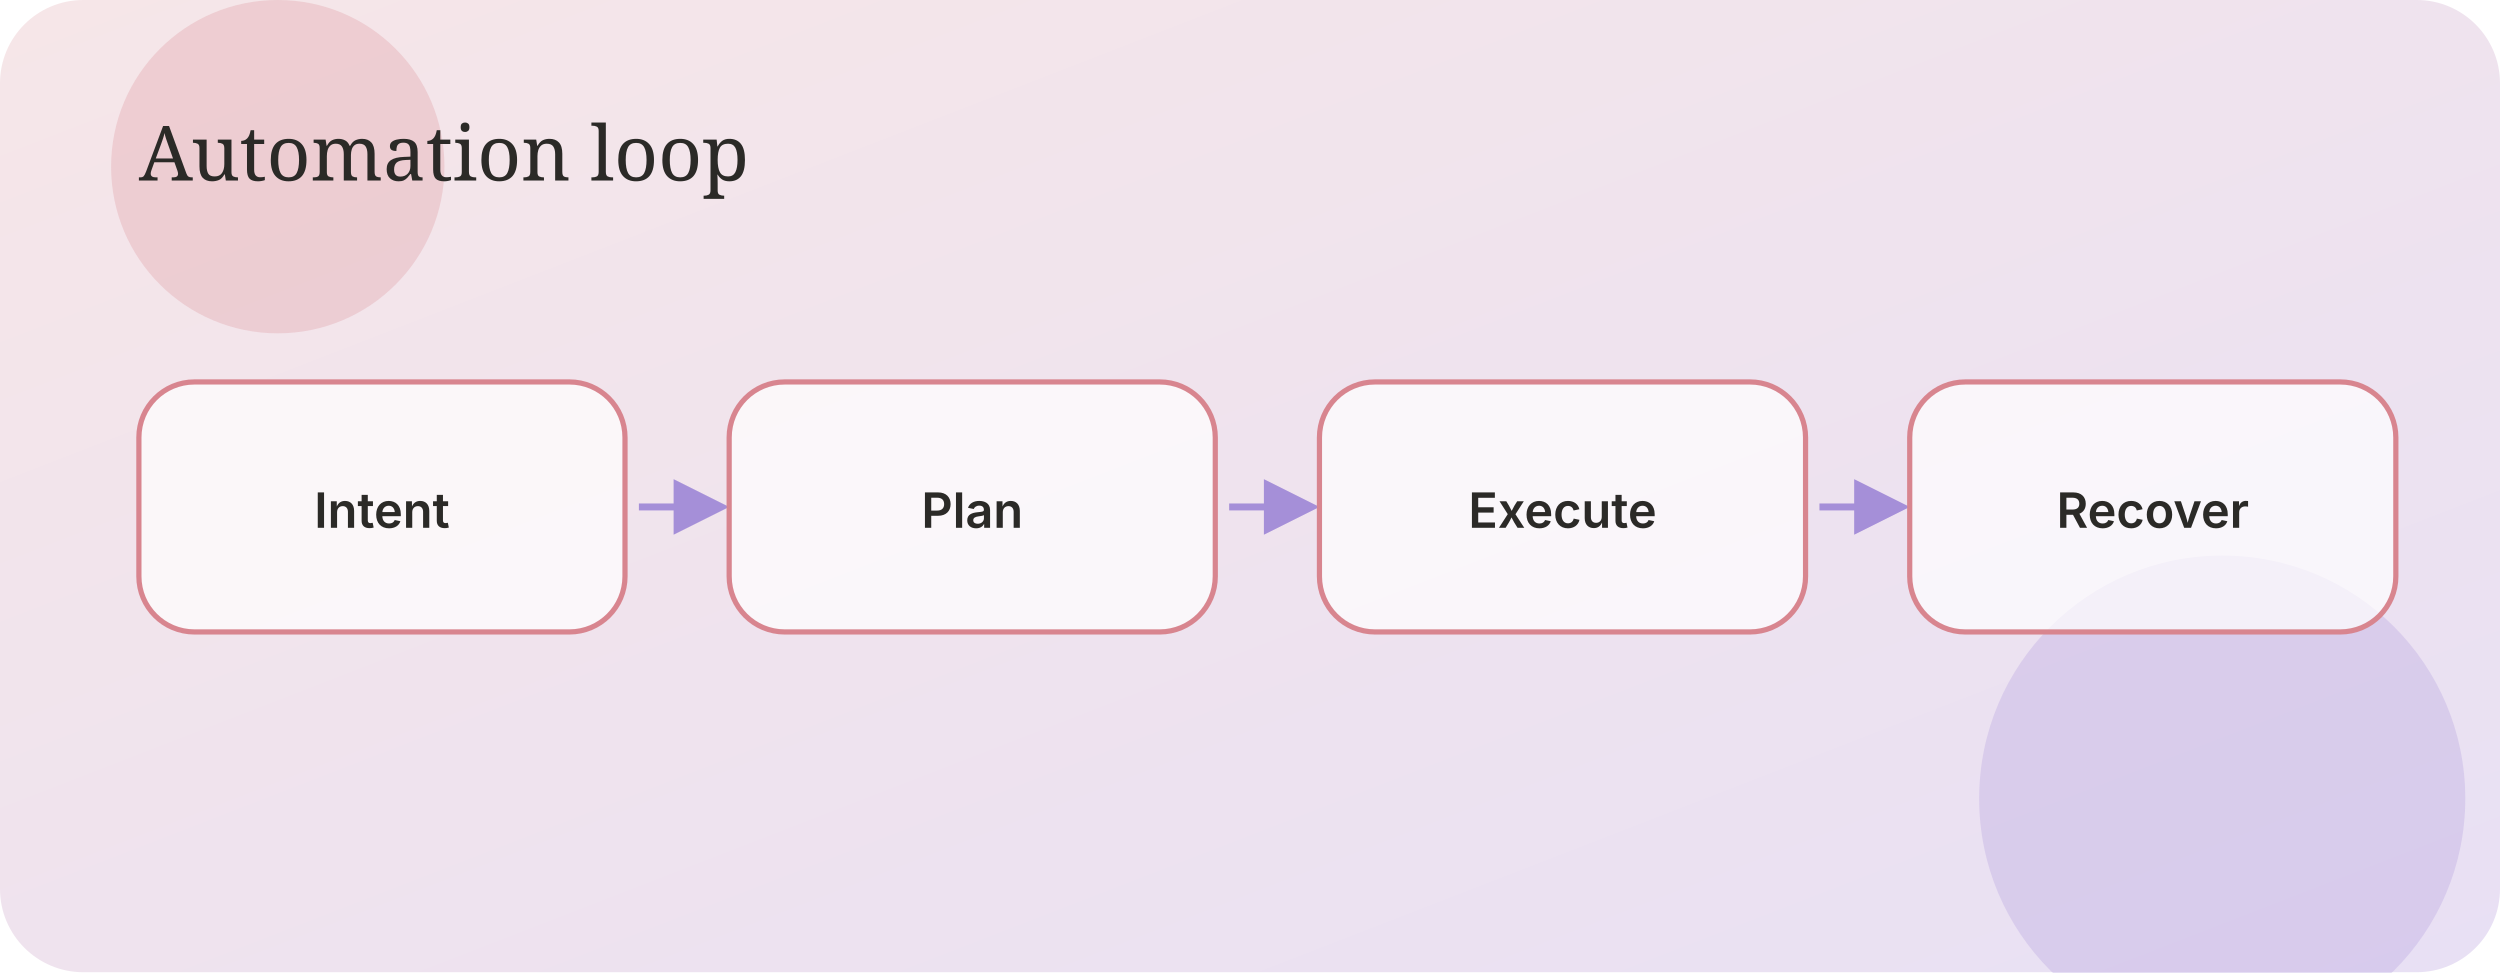
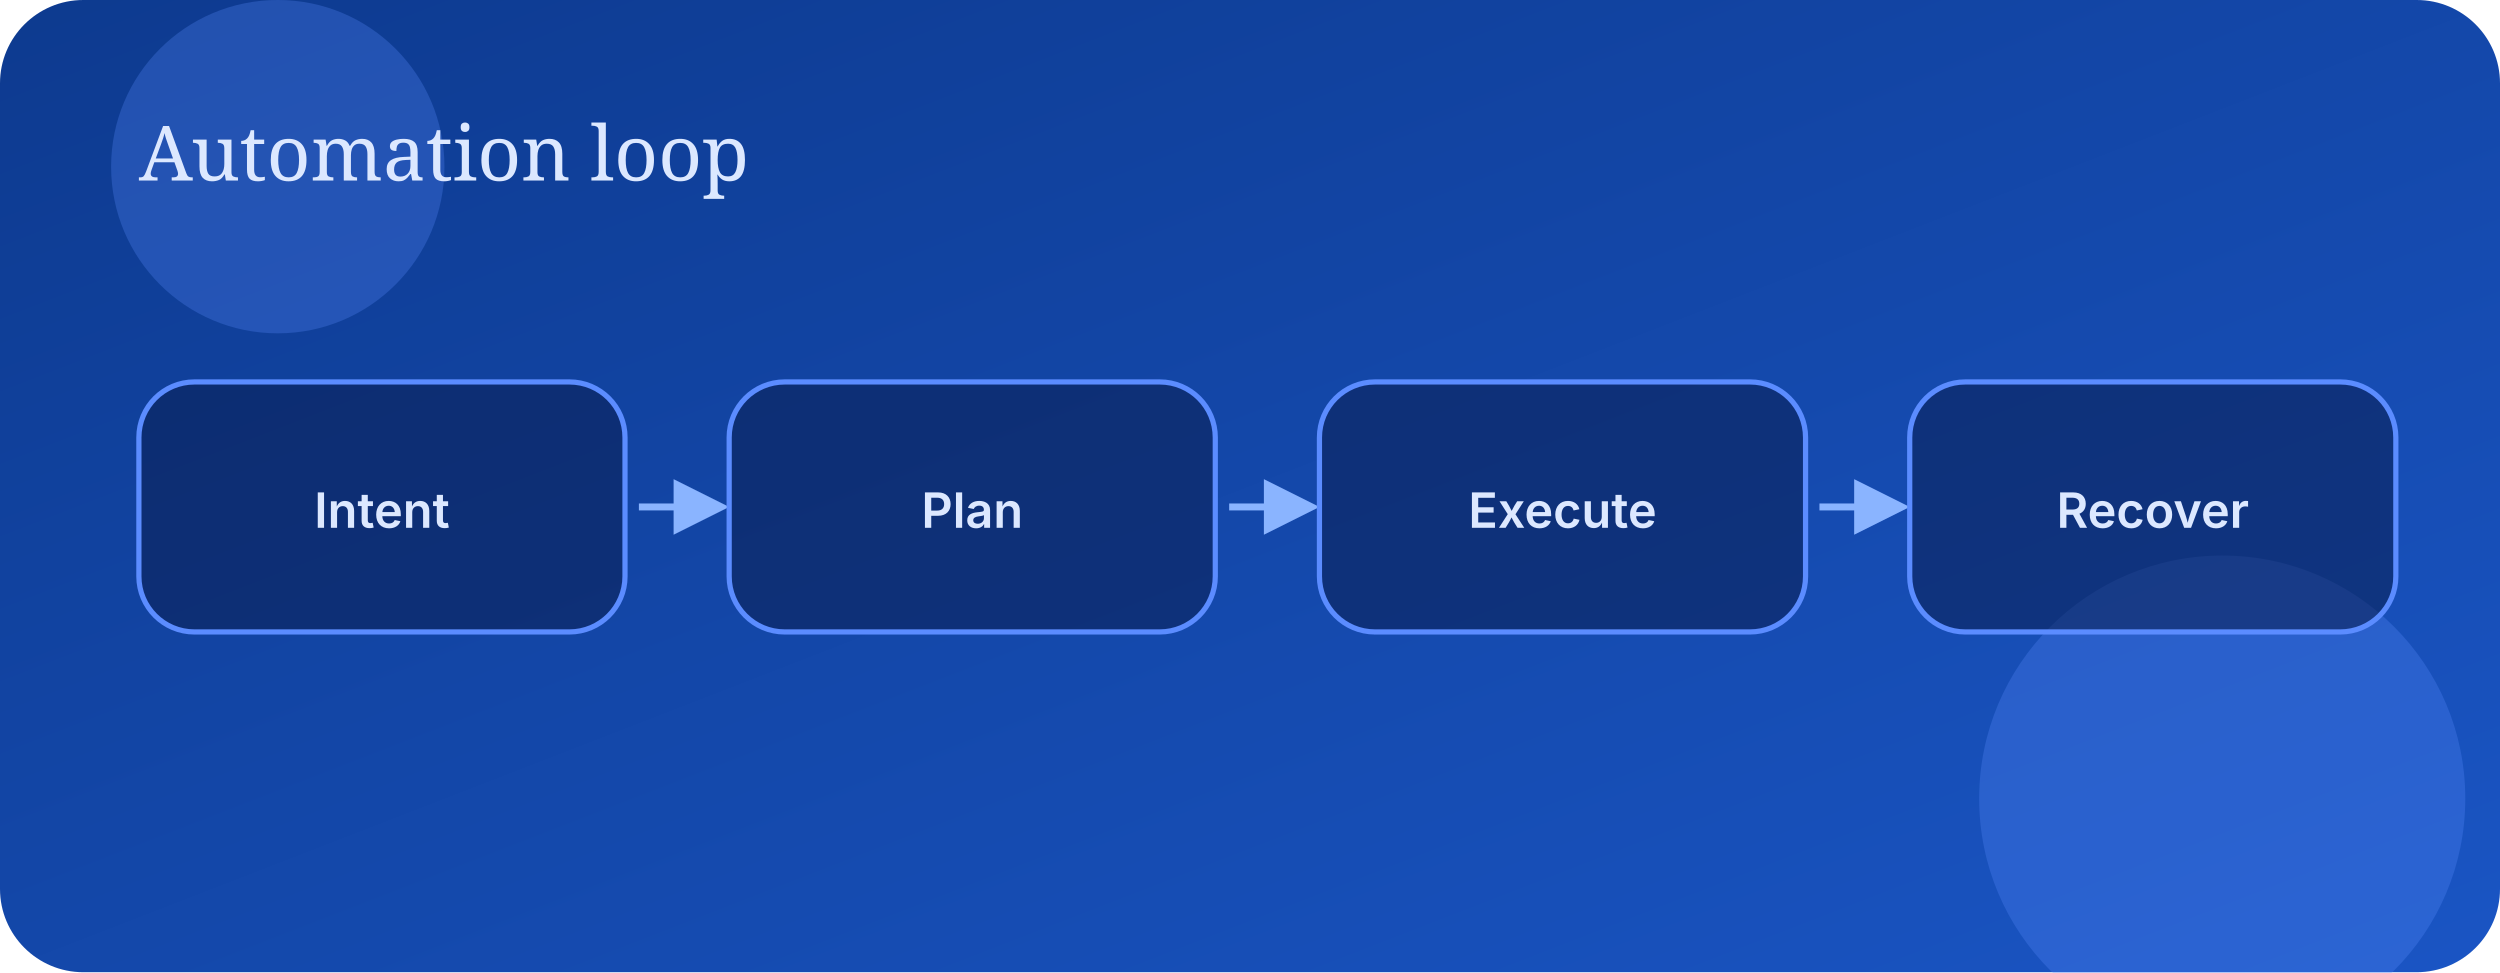
<svg xmlns="http://www.w3.org/2000/svg" viewBox="0 0 720 280" width="720" height="280">
  <defs>
    <linearGradient id="g" x1="0" y1="0" x2="1" y2="1">
-       <stop offset="0" stop-color="#f6e6e8" />
-       <stop offset="1" stop-color="#e8e0f4" />
+       <stop offset="0" stop-color="#0d3a8f" />
+       <stop offset="1" stop-color="#1a55c4" />
    </linearGradient>
    <marker id="arr" markerWidth="8" markerHeight="8" refX="6" refY="4" orient="auto">
-       <path d="M0 0 L8 4 L0 8 z" fill="#a58fd8" />
+       <path d="M0 0 L8 4 L0 8 z" fill="#8ab4ff" />
    </marker>
  </defs>
  <rect width="720" height="280" rx="24" fill="url(#g)" />
-   <circle cx="80" cy="48" r="48" fill="rgba(216,133,143,0.25)" />
-   <circle cx="640" cy="230" r="70" fill="rgba(165,143,216,0.25)" />
-   <text x="40" y="52" font-family="Georgia, serif" font-size="22" fill="#2b2a27">Automation loop</text>
-   <rect x="40" y="110" width="140" height="72" rx="16" fill="rgba(255,255,255,0.7)" stroke="#d8858f" stroke-width="1.5" />
-   <text x="110" y="152" text-anchor="middle" font-family="Inter, sans-serif" font-size="14" font-weight="600" fill="#2b2a27">Intent</text>
-   <path d="M184 146 H206" stroke="#a58fd8" stroke-width="2" marker-end="url(#arr)" />
-   <rect x="210" y="110" width="140" height="72" rx="16" fill="rgba(255,255,255,0.7)" stroke="#d8858f" stroke-width="1.5" />
-   <text x="280" y="152" text-anchor="middle" font-family="Inter, sans-serif" font-size="14" font-weight="600" fill="#2b2a27">Plan</text>
-   <path d="M354 146 H376" stroke="#a58fd8" stroke-width="2" marker-end="url(#arr)" />
-   <rect x="380" y="110" width="140" height="72" rx="16" fill="rgba(255,255,255,0.7)" stroke="#d8858f" stroke-width="1.5" />
-   <text x="450" y="152" text-anchor="middle" font-family="Inter, sans-serif" font-size="14" font-weight="600" fill="#2b2a27">Execute</text>
-   <path d="M524 146 H546" stroke="#a58fd8" stroke-width="2" marker-end="url(#arr)" />
-   <rect x="550" y="110" width="140" height="72" rx="16" fill="rgba(255,255,255,0.7)" stroke="#d8858f" stroke-width="1.5" />
-   <text x="620" y="152" text-anchor="middle" font-family="Inter, sans-serif" font-size="14" font-weight="600" fill="#2b2a27">Recover</text>
+   <circle cx="80" cy="48" r="48" fill="rgba(91,140,255,0.28)" />
+   <circle cx="640" cy="230" r="70" fill="rgba(91,140,255,0.28)" />
+   <text x="40" y="52" font-family="Georgia, serif" font-size="22" fill="#dce8ff">Automation loop</text>
+   <rect x="40" y="110" width="140" height="72" rx="16" fill="rgba(10,30,80,0.55)" stroke="#5b8cff" stroke-width="1.5" />
+   <text x="110" y="152" text-anchor="middle" font-family="Inter, sans-serif" font-size="14" font-weight="600" fill="#dce8ff">Intent</text>
+   <path d="M184 146 H206" stroke="#8ab4ff" stroke-width="2" marker-end="url(#arr)" />
+   <rect x="210" y="110" width="140" height="72" rx="16" fill="rgba(10,30,80,0.55)" stroke="#5b8cff" stroke-width="1.5" />
+   <text x="280" y="152" text-anchor="middle" font-family="Inter, sans-serif" font-size="14" font-weight="600" fill="#dce8ff">Plan</text>
+   <path d="M354 146 H376" stroke="#8ab4ff" stroke-width="2" marker-end="url(#arr)" />
+   <rect x="380" y="110" width="140" height="72" rx="16" fill="rgba(10,30,80,0.55)" stroke="#5b8cff" stroke-width="1.5" />
+   <text x="450" y="152" text-anchor="middle" font-family="Inter, sans-serif" font-size="14" font-weight="600" fill="#dce8ff">Execute</text>
+   <path d="M524 146 H546" stroke="#8ab4ff" stroke-width="2" marker-end="url(#arr)" />
+   <rect x="550" y="110" width="140" height="72" rx="16" fill="rgba(10,30,80,0.55)" stroke="#5b8cff" stroke-width="1.5" />
+   <text x="620" y="152" text-anchor="middle" font-family="Inter, sans-serif" font-size="14" font-weight="600" fill="#dce8ff">Recover</text>
</svg>
